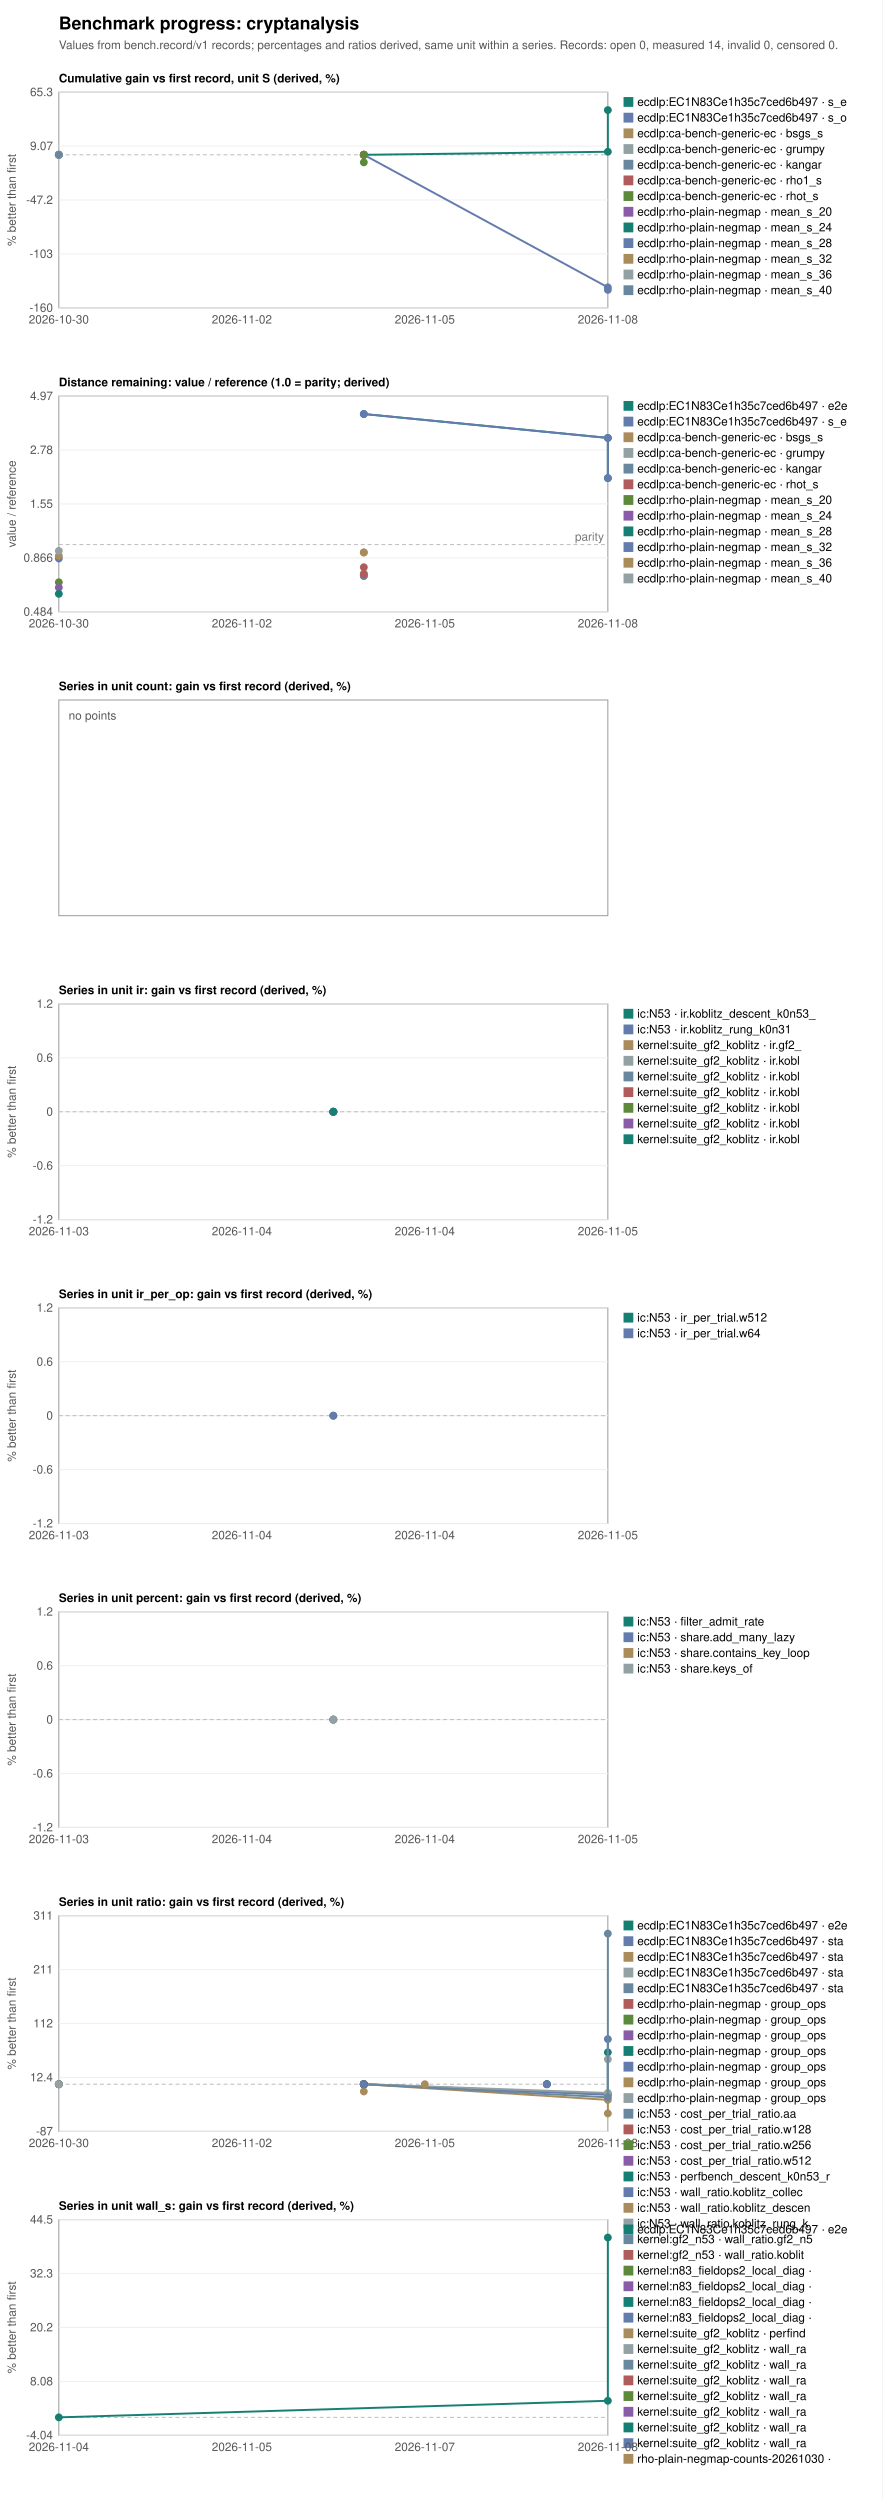
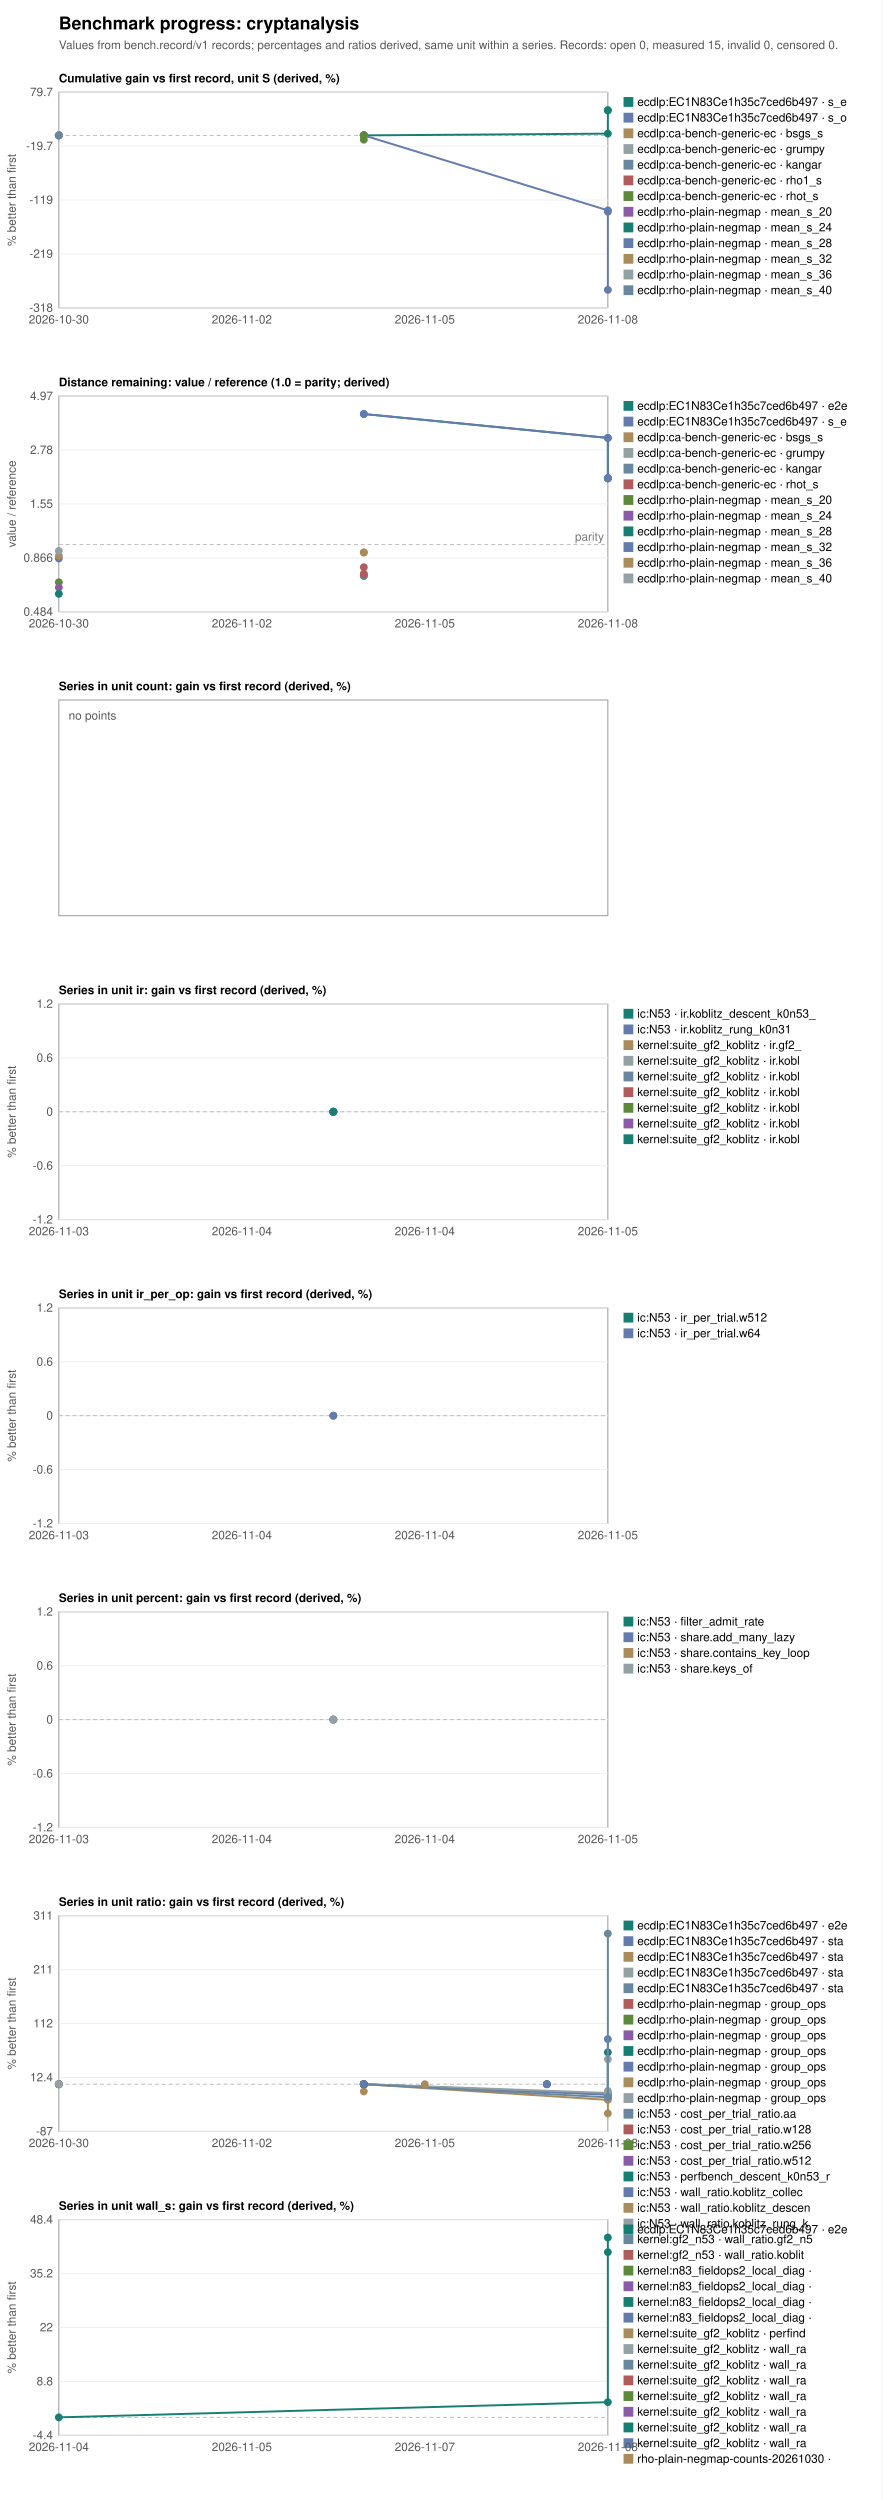
<svg xmlns="http://www.w3.org/2000/svg" width="900" height="2550" viewBox="0 0 900 2550" font-family="Helvetica, Arial, sans-serif" font-size="12">
  <rect width="900" height="2550" fill="white" />
  <text x="60" y="30" font-size="18" font-weight="bold">Benchmark progress: cryptanalysis</text>
-   <text x="60" y="50" fill="#555">Values from bench.record/v1 records; percentages and ratios derived, same unit within a series. Records: open 0, measured 14, invalid 0, censored 0.</text>
+   <text x="60" y="50" fill="#555">Values from bench.record/v1 records; percentages and ratios derived, same unit within a series. Records: open 0, measured 15, invalid 0, censored 0.</text>
  <text x="60" y="84" font-weight="bold">Cumulative gain vs first record, unit S (derived, %)</text>
  <rect x="60" y="94" width="560" height="220" fill="none" stroke="#999" />
  <line x1="60" y1="314.0" x2="620" y2="314.0" stroke="#eee" />
-   <text x="54" y="318.0" text-anchor="end" fill="#555">-160</text>
+   <text x="54" y="318.0" text-anchor="end" fill="#555">-318</text>
  <line x1="60" y1="259.0" x2="620" y2="259.0" stroke="#eee" />
-   <text x="54" y="263.0" text-anchor="end" fill="#555">-103</text>
+   <text x="54" y="263.0" text-anchor="end" fill="#555">-219</text>
  <line x1="60" y1="204.0" x2="620" y2="204.0" stroke="#eee" />
-   <text x="54" y="208.0" text-anchor="end" fill="#555">-47.2</text>
+   <text x="54" y="208.0" text-anchor="end" fill="#555">-119</text>
  <line x1="60" y1="149.0" x2="620" y2="149.0" stroke="#eee" />
-   <text x="54" y="153.0" text-anchor="end" fill="#555">9.07</text>
+   <text x="54" y="153.0" text-anchor="end" fill="#555">-19.7</text>
  <line x1="60" y1="94.0" x2="620" y2="94.0" stroke="#eee" />
-   <text x="54" y="98.0" text-anchor="end" fill="#555">65.3</text>
+   <text x="54" y="98.0" text-anchor="end" fill="#555">79.7</text>
  <text x="60.0" y="330" text-anchor="middle" fill="#555">2026-10-30</text>
  <text x="246.7" y="330" text-anchor="middle" fill="#555">2026-11-02</text>
  <text x="433.3" y="330" text-anchor="middle" fill="#555">2026-11-05</text>
  <text x="620.0" y="330" text-anchor="middle" fill="#555">2026-11-08</text>
-   <line x1="60" y1="157.9" x2="620" y2="157.9" stroke="#bbb" stroke-dasharray="4 3" />
+   <line x1="60" y1="138.1" x2="620" y2="138.1" stroke="#bbb" stroke-dasharray="4 3" />
  <text transform="translate(16,204.0) rotate(-90)" text-anchor="middle" fill="#555">% better than first</text>
-   <polyline fill="none" stroke="#167f73" stroke-width="2" points="371.1,157.9 620.0,154.8 620.0,112.3" />
-   <circle cx="371.1" cy="157.9" r="4" fill="#167f73" />
-   <circle cx="620.0" cy="154.8" r="4" fill="#167f73" />
+   <polyline fill="none" stroke="#167f73" stroke-width="2" points="371.1,138.1 620.0,136.3 620.0,112.3 620.0,112.8" />
+   <circle cx="371.1" cy="138.1" r="4" fill="#167f73" />
+   <circle cx="620.0" cy="136.3" r="4" fill="#167f73" />
  <circle cx="620.0" cy="112.3" r="4" fill="#167f73" />
+   <circle cx="620.0" cy="112.8" r="4" fill="#167f73" />
  <rect x="636" y="99" width="10" height="10" fill="#167f73" />
  <text x="650" y="108">ecdlp:EC1N83Ce1h35c7ced6b497 · s_e</text>
-   <polyline fill="none" stroke="#637bad" stroke-width="2" points="371.1,157.9 620.0,293.1 620.0,295.7" />
-   <circle cx="371.1" cy="157.9" r="4" fill="#637bad" />
-   <circle cx="620.0" cy="293.1" r="4" fill="#637bad" />
+   <polyline fill="none" stroke="#637bad" stroke-width="2" points="371.1,138.1 620.0,214.6 620.0,216.0 620.0,295.7" />
+   <circle cx="371.1" cy="138.1" r="4" fill="#637bad" />
+   <circle cx="620.0" cy="214.6" r="4" fill="#637bad" />
+   <circle cx="620.0" cy="216.0" r="4" fill="#637bad" />
  <circle cx="620.0" cy="295.7" r="4" fill="#637bad" />
  <rect x="636" y="115" width="10" height="10" fill="#637bad" />
  <text x="650" y="124">ecdlp:EC1N83Ce1h35c7ced6b497 · s_o</text>
-   <polyline fill="none" stroke="#aa8b5b" stroke-width="2" points="371.1,157.9 371.1,157.9" />
-   <circle cx="371.1" cy="157.9" r="4" fill="#aa8b5b" />
-   <circle cx="371.1" cy="157.9" r="4" fill="#aa8b5b" />
+   <polyline fill="none" stroke="#aa8b5b" stroke-width="2" points="371.1,138.1 371.1,138.1" />
+   <circle cx="371.1" cy="138.1" r="4" fill="#aa8b5b" />
+   <circle cx="371.1" cy="138.1" r="4" fill="#aa8b5b" />
  <rect x="636" y="131" width="10" height="10" fill="#aa8b5b" />
  <text x="650" y="140">ecdlp:ca-bench-generic-ec · bsgs_s</text>
-   <polyline fill="none" stroke="#93a1a4" stroke-width="2" points="371.1,157.9 371.1,157.9" />
-   <circle cx="371.1" cy="157.9" r="4" fill="#93a1a4" />
-   <circle cx="371.1" cy="157.9" r="4" fill="#93a1a4" />
+   <polyline fill="none" stroke="#93a1a4" stroke-width="2" points="371.1,138.1 371.1,138.1" />
+   <circle cx="371.1" cy="138.1" r="4" fill="#93a1a4" />
+   <circle cx="371.1" cy="138.1" r="4" fill="#93a1a4" />
  <rect x="636" y="147" width="10" height="10" fill="#93a1a4" />
  <text x="650" y="156">ecdlp:ca-bench-generic-ec · grumpy</text>
-   <polyline fill="none" stroke="#69879e" stroke-width="2" points="371.1,157.9 371.1,157.9" />
-   <circle cx="371.1" cy="157.9" r="4" fill="#69879e" />
-   <circle cx="371.1" cy="157.9" r="4" fill="#69879e" />
+   <polyline fill="none" stroke="#69879e" stroke-width="2" points="371.1,138.1 371.1,138.1" />
+   <circle cx="371.1" cy="138.1" r="4" fill="#69879e" />
+   <circle cx="371.1" cy="138.1" r="4" fill="#69879e" />
  <rect x="636" y="163" width="10" height="10" fill="#69879e" />
  <text x="650" y="172">ecdlp:ca-bench-generic-ec · kangar</text>
-   <polyline fill="none" stroke="#b05c5c" stroke-width="2" points="371.1,157.9 371.1,157.9" />
-   <circle cx="371.1" cy="157.9" r="4" fill="#b05c5c" />
-   <circle cx="371.1" cy="157.9" r="4" fill="#b05c5c" />
+   <polyline fill="none" stroke="#b05c5c" stroke-width="2" points="371.1,138.1 371.1,138.1" />
+   <circle cx="371.1" cy="138.1" r="4" fill="#b05c5c" />
+   <circle cx="371.1" cy="138.1" r="4" fill="#b05c5c" />
  <rect x="636" y="179" width="10" height="10" fill="#b05c5c" />
  <text x="650" y="188">ecdlp:ca-bench-generic-ec · rho1_s</text>
-   <polyline fill="none" stroke="#5c8a3a" stroke-width="2" points="371.1,157.9 371.1,165.6" />
-   <circle cx="371.1" cy="157.9" r="4" fill="#5c8a3a" />
-   <circle cx="371.1" cy="165.6" r="4" fill="#5c8a3a" />
+   <polyline fill="none" stroke="#5c8a3a" stroke-width="2" points="371.1,138.1 371.1,142.5" />
+   <circle cx="371.1" cy="138.1" r="4" fill="#5c8a3a" />
+   <circle cx="371.1" cy="142.5" r="4" fill="#5c8a3a" />
  <rect x="636" y="195" width="10" height="10" fill="#5c8a3a" />
  <text x="650" y="204">ecdlp:ca-bench-generic-ec · rhot_s</text>
-   <circle cx="60.0" cy="157.9" r="4" fill="#8a5ca8" />
+   <circle cx="60.0" cy="138.1" r="4" fill="#8a5ca8" />
  <rect x="636" y="211" width="10" height="10" fill="#8a5ca8" />
  <text x="650" y="220">ecdlp:rho-plain-negmap · mean_s_20</text>
-   <circle cx="60.0" cy="157.9" r="4" fill="#167f73" />
+   <circle cx="60.0" cy="138.1" r="4" fill="#167f73" />
  <rect x="636" y="227" width="10" height="10" fill="#167f73" />
  <text x="650" y="236">ecdlp:rho-plain-negmap · mean_s_24</text>
-   <circle cx="60.0" cy="157.9" r="4" fill="#637bad" />
+   <circle cx="60.0" cy="138.1" r="4" fill="#637bad" />
  <rect x="636" y="243" width="10" height="10" fill="#637bad" />
  <text x="650" y="252">ecdlp:rho-plain-negmap · mean_s_28</text>
-   <circle cx="60.0" cy="157.9" r="4" fill="#aa8b5b" />
+   <circle cx="60.0" cy="138.1" r="4" fill="#aa8b5b" />
  <rect x="636" y="259" width="10" height="10" fill="#aa8b5b" />
  <text x="650" y="268">ecdlp:rho-plain-negmap · mean_s_32</text>
-   <circle cx="60.0" cy="157.9" r="4" fill="#93a1a4" />
+   <circle cx="60.0" cy="138.1" r="4" fill="#93a1a4" />
  <rect x="636" y="275" width="10" height="10" fill="#93a1a4" />
  <text x="650" y="284">ecdlp:rho-plain-negmap · mean_s_36</text>
-   <circle cx="60.0" cy="157.9" r="4" fill="#69879e" />
+   <circle cx="60.0" cy="138.1" r="4" fill="#69879e" />
  <rect x="636" y="291" width="10" height="10" fill="#69879e" />
  <text x="650" y="300">ecdlp:rho-plain-negmap · mean_s_40</text>
  <text x="60" y="394" font-weight="bold">Distance remaining: value / reference (1.0 = parity; derived)</text>
  <rect x="60" y="404" width="560" height="220" fill="none" stroke="#999" />
  <line x1="60" y1="624.0" x2="620" y2="624.0" stroke="#eee" />
  <text x="54" y="628.0" text-anchor="end" fill="#555">0.484</text>
  <line x1="60" y1="569.0" x2="620" y2="569.0" stroke="#eee" />
  <text x="54" y="573.0" text-anchor="end" fill="#555">0.866</text>
  <line x1="60" y1="514.0" x2="620" y2="514.0" stroke="#eee" />
  <text x="54" y="518.0" text-anchor="end" fill="#555">1.55</text>
  <line x1="60" y1="459.0" x2="620" y2="459.0" stroke="#eee" />
  <text x="54" y="463.0" text-anchor="end" fill="#555">2.78</text>
  <line x1="60" y1="404.0" x2="620" y2="404.0" stroke="#eee" />
  <text x="54" y="408.0" text-anchor="end" fill="#555">4.97</text>
  <text x="60.0" y="640" text-anchor="middle" fill="#555">2026-10-30</text>
  <text x="246.7" y="640" text-anchor="middle" fill="#555">2026-11-02</text>
  <text x="433.3" y="640" text-anchor="middle" fill="#555">2026-11-05</text>
  <text x="620.0" y="640" text-anchor="middle" fill="#555">2026-11-08</text>
  <line x1="60" y1="555.5" x2="620" y2="555.5" stroke="#bbb" stroke-dasharray="4 3" />
  <text x="616" y="551.5" text-anchor="end" fill="#777">parity</text>
  <text transform="translate(16,514.0) rotate(-90)" text-anchor="middle" fill="#555">value / reference</text>
-   <polyline fill="none" stroke="#167f73" stroke-width="2" points="371.1,422.3 620.0,446.7 620.0,487.7" />
+   <polyline fill="none" stroke="#167f73" stroke-width="2" points="371.1,422.3 620.0,446.7 620.0,487.7 620.0,488.0" />
  <circle cx="371.1" cy="422.3" r="4" fill="#167f73" />
  <circle cx="620.0" cy="446.7" r="4" fill="#167f73" />
  <circle cx="620.0" cy="487.7" r="4" fill="#167f73" />
+   <circle cx="620.0" cy="488.0" r="4" fill="#167f73" />
  <rect x="636" y="409" width="10" height="10" fill="#167f73" />
  <text x="650" y="418">ecdlp:EC1N83Ce1h35c7ced6b497 · e2e</text>
-   <polyline fill="none" stroke="#637bad" stroke-width="2" points="371.1,422.3 620.0,446.7 620.0,487.7" />
+   <polyline fill="none" stroke="#637bad" stroke-width="2" points="371.1,422.3 620.0,446.7 620.0,487.7 620.0,488.0" />
  <circle cx="371.1" cy="422.3" r="4" fill="#637bad" />
  <circle cx="620.0" cy="446.7" r="4" fill="#637bad" />
  <circle cx="620.0" cy="487.7" r="4" fill="#637bad" />
+   <circle cx="620.0" cy="488.0" r="4" fill="#637bad" />
  <rect x="636" y="425" width="10" height="10" fill="#637bad" />
  <text x="650" y="434">ecdlp:EC1N83Ce1h35c7ced6b497 · s_e</text>
  <polyline fill="none" stroke="#aa8b5b" stroke-width="2" points="371.1,563.5 371.1,563.5" />
  <circle cx="371.1" cy="563.5" r="4" fill="#aa8b5b" />
  <circle cx="371.1" cy="563.5" r="4" fill="#aa8b5b" />
  <rect x="636" y="441" width="10" height="10" fill="#aa8b5b" />
  <text x="650" y="450">ecdlp:ca-bench-generic-ec · bsgs_s</text>
  <polyline fill="none" stroke="#93a1a4" stroke-width="2" points="371.1,585.1 371.1,585.1" />
  <circle cx="371.1" cy="585.1" r="4" fill="#93a1a4" />
  <circle cx="371.1" cy="585.1" r="4" fill="#93a1a4" />
  <rect x="636" y="457" width="10" height="10" fill="#93a1a4" />
  <text x="650" y="466">ecdlp:ca-bench-generic-ec · grumpy</text>
  <polyline fill="none" stroke="#69879e" stroke-width="2" points="371.1,587.5 371.1,587.5" />
  <circle cx="371.1" cy="587.5" r="4" fill="#69879e" />
  <circle cx="371.1" cy="587.5" r="4" fill="#69879e" />
  <rect x="636" y="473" width="10" height="10" fill="#69879e" />
  <text x="650" y="482">ecdlp:ca-bench-generic-ec · kangar</text>
  <polyline fill="none" stroke="#b05c5c" stroke-width="2" points="371.1,585.9 371.1,578.6" />
  <circle cx="371.1" cy="585.9" r="4" fill="#b05c5c" />
  <circle cx="371.1" cy="578.6" r="4" fill="#b05c5c" />
  <rect x="636" y="489" width="10" height="10" fill="#b05c5c" />
  <text x="650" y="498">ecdlp:ca-bench-generic-ec · rhot_s</text>
  <circle cx="60.0" cy="593.9" r="4" fill="#5c8a3a" />
  <rect x="636" y="505" width="10" height="10" fill="#5c8a3a" />
  <text x="650" y="514">ecdlp:rho-plain-negmap · mean_s_20</text>
  <circle cx="60.0" cy="599.3" r="4" fill="#8a5ca8" />
  <rect x="636" y="521" width="10" height="10" fill="#8a5ca8" />
  <text x="650" y="530">ecdlp:rho-plain-negmap · mean_s_24</text>
  <circle cx="60.0" cy="605.7" r="4" fill="#167f73" />
  <rect x="636" y="537" width="10" height="10" fill="#167f73" />
  <text x="650" y="546">ecdlp:rho-plain-negmap · mean_s_28</text>
  <circle cx="60.0" cy="569.7" r="4" fill="#637bad" />
  <rect x="636" y="553" width="10" height="10" fill="#637bad" />
  <text x="650" y="562">ecdlp:rho-plain-negmap · mean_s_32</text>
  <circle cx="60.0" cy="567.0" r="4" fill="#aa8b5b" />
  <rect x="636" y="569" width="10" height="10" fill="#aa8b5b" />
  <text x="650" y="578">ecdlp:rho-plain-negmap · mean_s_36</text>
  <circle cx="60.0" cy="561.9" r="4" fill="#93a1a4" />
  <rect x="636" y="585" width="10" height="10" fill="#93a1a4" />
  <text x="650" y="594">ecdlp:rho-plain-negmap · mean_s_40</text>
  <text x="60" y="704" font-weight="bold">Series in unit count: gain vs first record (derived, %)</text>
  <rect x="60" y="714" width="560" height="220" fill="none" stroke="#999" />
  <text x="70" y="734" fill="#555">no points</text>
  <text x="60" y="1014" font-weight="bold">Series in unit ir: gain vs first record (derived, %)</text>
  <rect x="60" y="1024" width="560" height="220" fill="none" stroke="#999" />
  <line x1="60" y1="1244.0" x2="620" y2="1244.0" stroke="#eee" />
  <text x="54" y="1248.0" text-anchor="end" fill="#555">-1.2</text>
  <line x1="60" y1="1189.0" x2="620" y2="1189.0" stroke="#eee" />
  <text x="54" y="1193.0" text-anchor="end" fill="#555">-0.6</text>
  <line x1="60" y1="1134.0" x2="620" y2="1134.0" stroke="#eee" />
  <text x="54" y="1138.0" text-anchor="end" fill="#555">0</text>
  <line x1="60" y1="1079.0" x2="620" y2="1079.0" stroke="#eee" />
  <text x="54" y="1083.0" text-anchor="end" fill="#555">0.6</text>
  <line x1="60" y1="1024.0" x2="620" y2="1024.0" stroke="#eee" />
  <text x="54" y="1028.0" text-anchor="end" fill="#555">1.2</text>
  <text x="60.0" y="1260" text-anchor="middle" fill="#555">2026-11-03</text>
  <text x="246.7" y="1260" text-anchor="middle" fill="#555">2026-11-04</text>
  <text x="433.3" y="1260" text-anchor="middle" fill="#555">2026-11-04</text>
  <text x="620.0" y="1260" text-anchor="middle" fill="#555">2026-11-05</text>
  <line x1="60" y1="1134.0" x2="620" y2="1134.0" stroke="#bbb" stroke-dasharray="4 3" />
  <text transform="translate(16,1134.0) rotate(-90)" text-anchor="middle" fill="#555">% better than first</text>
  <circle cx="340.0" cy="1134.0" r="4" fill="#167f73" />
  <rect x="636" y="1029" width="10" height="10" fill="#167f73" />
  <text x="650" y="1038">ic:N53 · ir.koblitz_descent_k0n53_</text>
  <circle cx="340.0" cy="1134.0" r="4" fill="#637bad" />
  <rect x="636" y="1045" width="10" height="10" fill="#637bad" />
  <text x="650" y="1054">ic:N53 · ir.koblitz_rung_k0n31</text>
  <circle cx="340.0" cy="1134.0" r="4" fill="#aa8b5b" />
  <rect x="636" y="1061" width="10" height="10" fill="#aa8b5b" />
  <text x="650" y="1070">kernel:suite_gf2_koblitz · ir.gf2_</text>
  <circle cx="340.0" cy="1134.0" r="4" fill="#93a1a4" />
  <rect x="636" y="1077" width="10" height="10" fill="#93a1a4" />
  <text x="650" y="1086">kernel:suite_gf2_koblitz · ir.kobl</text>
  <circle cx="340.0" cy="1134.0" r="4" fill="#69879e" />
  <rect x="636" y="1093" width="10" height="10" fill="#69879e" />
  <text x="650" y="1102">kernel:suite_gf2_koblitz · ir.kobl</text>
  <circle cx="340.0" cy="1134.0" r="4" fill="#b05c5c" />
  <rect x="636" y="1109" width="10" height="10" fill="#b05c5c" />
  <text x="650" y="1118">kernel:suite_gf2_koblitz · ir.kobl</text>
  <circle cx="340.0" cy="1134.0" r="4" fill="#5c8a3a" />
  <rect x="636" y="1125" width="10" height="10" fill="#5c8a3a" />
  <text x="650" y="1134">kernel:suite_gf2_koblitz · ir.kobl</text>
  <circle cx="340.0" cy="1134.0" r="4" fill="#8a5ca8" />
  <rect x="636" y="1141" width="10" height="10" fill="#8a5ca8" />
  <text x="650" y="1150">kernel:suite_gf2_koblitz · ir.kobl</text>
  <circle cx="340.0" cy="1134.0" r="4" fill="#167f73" />
  <rect x="636" y="1157" width="10" height="10" fill="#167f73" />
  <text x="650" y="1166">kernel:suite_gf2_koblitz · ir.kobl</text>
  <text x="60" y="1324" font-weight="bold">Series in unit ir_per_op: gain vs first record (derived, %)</text>
  <rect x="60" y="1334" width="560" height="220" fill="none" stroke="#999" />
  <line x1="60" y1="1554.0" x2="620" y2="1554.0" stroke="#eee" />
  <text x="54" y="1558.0" text-anchor="end" fill="#555">-1.2</text>
  <line x1="60" y1="1499.0" x2="620" y2="1499.0" stroke="#eee" />
  <text x="54" y="1503.0" text-anchor="end" fill="#555">-0.6</text>
  <line x1="60" y1="1444.0" x2="620" y2="1444.0" stroke="#eee" />
  <text x="54" y="1448.0" text-anchor="end" fill="#555">0</text>
  <line x1="60" y1="1389.0" x2="620" y2="1389.0" stroke="#eee" />
  <text x="54" y="1393.0" text-anchor="end" fill="#555">0.6</text>
  <line x1="60" y1="1334.0" x2="620" y2="1334.0" stroke="#eee" />
  <text x="54" y="1338.0" text-anchor="end" fill="#555">1.2</text>
  <text x="60.0" y="1570" text-anchor="middle" fill="#555">2026-11-03</text>
  <text x="246.7" y="1570" text-anchor="middle" fill="#555">2026-11-04</text>
  <text x="433.3" y="1570" text-anchor="middle" fill="#555">2026-11-04</text>
  <text x="620.0" y="1570" text-anchor="middle" fill="#555">2026-11-05</text>
  <line x1="60" y1="1444.0" x2="620" y2="1444.0" stroke="#bbb" stroke-dasharray="4 3" />
  <text transform="translate(16,1444.0) rotate(-90)" text-anchor="middle" fill="#555">% better than first</text>
  <circle cx="340.0" cy="1444.0" r="4" fill="#167f73" />
  <rect x="636" y="1339" width="10" height="10" fill="#167f73" />
  <text x="650" y="1348">ic:N53 · ir_per_trial.w512</text>
  <circle cx="340.0" cy="1444.0" r="4" fill="#637bad" />
  <rect x="636" y="1355" width="10" height="10" fill="#637bad" />
  <text x="650" y="1364">ic:N53 · ir_per_trial.w64</text>
  <text x="60" y="1634" font-weight="bold">Series in unit percent: gain vs first record (derived, %)</text>
  <rect x="60" y="1644" width="560" height="220" fill="none" stroke="#999" />
  <line x1="60" y1="1864.0" x2="620" y2="1864.0" stroke="#eee" />
  <text x="54" y="1868.0" text-anchor="end" fill="#555">-1.2</text>
  <line x1="60" y1="1809.0" x2="620" y2="1809.0" stroke="#eee" />
  <text x="54" y="1813.0" text-anchor="end" fill="#555">-0.6</text>
  <line x1="60" y1="1754.0" x2="620" y2="1754.0" stroke="#eee" />
  <text x="54" y="1758.0" text-anchor="end" fill="#555">0</text>
  <line x1="60" y1="1699.0" x2="620" y2="1699.0" stroke="#eee" />
  <text x="54" y="1703.0" text-anchor="end" fill="#555">0.6</text>
  <line x1="60" y1="1644.0" x2="620" y2="1644.0" stroke="#eee" />
  <text x="54" y="1648.0" text-anchor="end" fill="#555">1.2</text>
  <text x="60.0" y="1880" text-anchor="middle" fill="#555">2026-11-03</text>
  <text x="246.7" y="1880" text-anchor="middle" fill="#555">2026-11-04</text>
  <text x="433.3" y="1880" text-anchor="middle" fill="#555">2026-11-04</text>
  <text x="620.0" y="1880" text-anchor="middle" fill="#555">2026-11-05</text>
  <line x1="60" y1="1754.0" x2="620" y2="1754.0" stroke="#bbb" stroke-dasharray="4 3" />
  <text transform="translate(16,1754.0) rotate(-90)" text-anchor="middle" fill="#555">% better than first</text>
  <circle cx="340.0" cy="1754.0" r="4" fill="#167f73" />
  <rect x="636" y="1649" width="10" height="10" fill="#167f73" />
  <text x="650" y="1658">ic:N53 · filter_admit_rate</text>
  <circle cx="340.0" cy="1754.0" r="4" fill="#637bad" />
  <rect x="636" y="1665" width="10" height="10" fill="#637bad" />
  <text x="650" y="1674">ic:N53 · share.add_many_lazy</text>
  <circle cx="340.0" cy="1754.0" r="4" fill="#aa8b5b" />
  <rect x="636" y="1681" width="10" height="10" fill="#aa8b5b" />
  <text x="650" y="1690">ic:N53 · share.contains_key_loop</text>
  <circle cx="340.0" cy="1754.0" r="4" fill="#93a1a4" />
  <rect x="636" y="1697" width="10" height="10" fill="#93a1a4" />
  <text x="650" y="1706">ic:N53 · share.keys_of</text>
  <text x="60" y="1944" font-weight="bold">Series in unit ratio: gain vs first record (derived, %)</text>
  <rect x="60" y="1954" width="560" height="220" fill="none" stroke="#999" />
  <line x1="60" y1="2174.0" x2="620" y2="2174.0" stroke="#eee" />
  <text x="54" y="2178.0" text-anchor="end" fill="#555">-87</text>
  <line x1="60" y1="2119.0" x2="620" y2="2119.0" stroke="#eee" />
  <text x="54" y="2123.0" text-anchor="end" fill="#555">12.4</text>
  <line x1="60" y1="2064.0" x2="620" y2="2064.0" stroke="#eee" />
  <text x="54" y="2068.0" text-anchor="end" fill="#555">112</text>
  <line x1="60" y1="2009.0" x2="620" y2="2009.0" stroke="#eee" />
  <text x="54" y="2013.0" text-anchor="end" fill="#555">211</text>
  <line x1="60" y1="1954.0" x2="620" y2="1954.0" stroke="#eee" />
  <text x="54" y="1958.0" text-anchor="end" fill="#555">311</text>
  <text x="60.0" y="2190" text-anchor="middle" fill="#555">2026-10-30</text>
  <text x="246.7" y="2190" text-anchor="middle" fill="#555">2026-11-02</text>
  <text x="433.3" y="2190" text-anchor="middle" fill="#555">2026-11-05</text>
  <text x="620.0" y="2190" text-anchor="middle" fill="#555">2026-11-08</text>
  <line x1="60" y1="2125.9" x2="620" y2="2125.9" stroke="#bbb" stroke-dasharray="4 3" />
  <text transform="translate(16,2064.0) rotate(-90)" text-anchor="middle" fill="#555">% better than first</text>
-   <polyline fill="none" stroke="#167f73" stroke-width="2" points="371.1,2125.9 620.0,2136.2 620.0,2093.4" />
+   <polyline fill="none" stroke="#167f73" stroke-width="2" points="371.1,2125.9 620.0,2136.2 620.0,2093.4 620.0,2135.1" />
  <circle cx="371.1" cy="2125.9" r="4" fill="#167f73" />
  <circle cx="620.0" cy="2136.2" r="4" fill="#167f73" />
  <circle cx="620.0" cy="2093.4" r="4" fill="#167f73" />
+   <circle cx="620.0" cy="2135.1" r="4" fill="#167f73" />
  <rect x="636" y="1959" width="10" height="10" fill="#167f73" />
  <text x="650" y="1968">ecdlp:EC1N83Ce1h35c7ced6b497 · e2e</text>
-   <polyline fill="none" stroke="#637bad" stroke-width="2" points="371.1,2125.9 620.0,2136.7 620.0,2079.9" />
+   <polyline fill="none" stroke="#637bad" stroke-width="2" points="371.1,2125.9 620.0,2136.7 620.0,2079.9 620.0,2135.7" />
  <circle cx="371.1" cy="2125.9" r="4" fill="#637bad" />
  <circle cx="620.0" cy="2136.7" r="4" fill="#637bad" />
  <circle cx="620.0" cy="2079.9" r="4" fill="#637bad" />
+   <circle cx="620.0" cy="2135.7" r="4" fill="#637bad" />
  <rect x="636" y="1975" width="10" height="10" fill="#637bad" />
  <text x="650" y="1984">ecdlp:EC1N83Ce1h35c7ced6b497 · sta</text>
-   <polyline fill="none" stroke="#aa8b5b" stroke-width="2" points="371.1,2125.9 620.0,2141.9 620.0,2155.7" />
+   <polyline fill="none" stroke="#aa8b5b" stroke-width="2" points="371.1,2125.9 620.0,2141.9 620.0,2155.7 620.0,2140.9" />
  <circle cx="371.1" cy="2125.9" r="4" fill="#aa8b5b" />
  <circle cx="620.0" cy="2141.9" r="4" fill="#aa8b5b" />
  <circle cx="620.0" cy="2155.7" r="4" fill="#aa8b5b" />
+   <circle cx="620.0" cy="2140.9" r="4" fill="#aa8b5b" />
  <rect x="636" y="1991" width="10" height="10" fill="#aa8b5b" />
  <text x="650" y="2000">ecdlp:EC1N83Ce1h35c7ced6b497 · sta</text>
-   <polyline fill="none" stroke="#93a1a4" stroke-width="2" points="371.1,2125.9 620.0,2134.8 620.0,2100.5" />
+   <polyline fill="none" stroke="#93a1a4" stroke-width="2" points="371.1,2125.9 620.0,2134.8 620.0,2100.5 620.0,2132.7" />
  <circle cx="371.1" cy="2125.9" r="4" fill="#93a1a4" />
  <circle cx="620.0" cy="2134.8" r="4" fill="#93a1a4" />
  <circle cx="620.0" cy="2100.5" r="4" fill="#93a1a4" />
+   <circle cx="620.0" cy="2132.7" r="4" fill="#93a1a4" />
  <rect x="636" y="2007" width="10" height="10" fill="#93a1a4" />
  <text x="650" y="2016">ecdlp:EC1N83Ce1h35c7ced6b497 · sta</text>
-   <polyline fill="none" stroke="#69879e" stroke-width="2" points="371.1,2125.9 620.0,2139.3 620.0,1972.3" />
+   <polyline fill="none" stroke="#69879e" stroke-width="2" points="371.1,2125.9 620.0,2139.3 620.0,1972.3 620.0,2139.1" />
  <circle cx="371.1" cy="2125.9" r="4" fill="#69879e" />
  <circle cx="620.0" cy="2139.3" r="4" fill="#69879e" />
  <circle cx="620.0" cy="1972.3" r="4" fill="#69879e" />
+   <circle cx="620.0" cy="2139.1" r="4" fill="#69879e" />
  <rect x="636" y="2023" width="10" height="10" fill="#69879e" />
  <text x="650" y="2032">ecdlp:EC1N83Ce1h35c7ced6b497 · sta</text>
  <circle cx="60.0" cy="2125.9" r="4" fill="#b05c5c" />
  <rect x="636" y="2039" width="10" height="10" fill="#b05c5c" />
  <text x="650" y="2048">ecdlp:rho-plain-negmap · group_ops</text>
  <circle cx="60.0" cy="2125.9" r="4" fill="#5c8a3a" />
  <rect x="636" y="2055" width="10" height="10" fill="#5c8a3a" />
  <text x="650" y="2064">ecdlp:rho-plain-negmap · group_ops</text>
  <circle cx="60.0" cy="2125.9" r="4" fill="#8a5ca8" />
  <rect x="636" y="2071" width="10" height="10" fill="#8a5ca8" />
  <text x="650" y="2080">ecdlp:rho-plain-negmap · group_ops</text>
  <circle cx="60.0" cy="2125.9" r="4" fill="#167f73" />
  <rect x="636" y="2087" width="10" height="10" fill="#167f73" />
  <text x="650" y="2096">ecdlp:rho-plain-negmap · group_ops</text>
  <circle cx="60.0" cy="2125.9" r="4" fill="#637bad" />
  <rect x="636" y="2103" width="10" height="10" fill="#637bad" />
  <text x="650" y="2112">ecdlp:rho-plain-negmap · group_ops</text>
  <circle cx="60.0" cy="2125.9" r="4" fill="#aa8b5b" />
  <rect x="636" y="2119" width="10" height="10" fill="#aa8b5b" />
  <text x="650" y="2128">ecdlp:rho-plain-negmap · group_ops</text>
  <circle cx="60.0" cy="2125.9" r="4" fill="#93a1a4" />
  <rect x="636" y="2135" width="10" height="10" fill="#93a1a4" />
  <text x="650" y="2144">ecdlp:rho-plain-negmap · group_ops</text>
  <circle cx="371.1" cy="2125.9" r="4" fill="#69879e" />
  <rect x="636" y="2151" width="10" height="10" fill="#69879e" />
  <text x="650" y="2160">ic:N53 · cost_per_trial_ratio.aa</text>
  <circle cx="371.1" cy="2125.9" r="4" fill="#b05c5c" />
  <rect x="636" y="2167" width="10" height="10" fill="#b05c5c" />
  <text x="650" y="2176">ic:N53 · cost_per_trial_ratio.w128</text>
  <circle cx="371.1" cy="2125.9" r="4" fill="#5c8a3a" />
  <rect x="636" y="2183" width="10" height="10" fill="#5c8a3a" />
  <text x="650" y="2192">ic:N53 · cost_per_trial_ratio.w256</text>
  <circle cx="371.1" cy="2125.9" r="4" fill="#8a5ca8" />
  <rect x="636" y="2199" width="10" height="10" fill="#8a5ca8" />
  <text x="650" y="2208">ic:N53 · cost_per_trial_ratio.w512</text>
  <circle cx="371.1" cy="2125.9" r="4" fill="#167f73" />
  <rect x="636" y="2215" width="10" height="10" fill="#167f73" />
  <text x="650" y="2224">ic:N53 · perfbench_descent_k0n53_r</text>
  <circle cx="371.1" cy="2125.9" r="4" fill="#637bad" />
  <rect x="636" y="2231" width="10" height="10" fill="#637bad" />
  <text x="650" y="2240">ic:N53 · wall_ratio.koblitz_collec</text>
  <polyline fill="none" stroke="#aa8b5b" stroke-width="2" points="371.1,2125.9 371.1,2133.3" />
  <circle cx="371.1" cy="2125.9" r="4" fill="#aa8b5b" />
  <circle cx="371.1" cy="2133.3" r="4" fill="#aa8b5b" />
  <rect x="636" y="2247" width="10" height="10" fill="#aa8b5b" />
  <text x="650" y="2256">ic:N53 · wall_ratio.koblitz_descen</text>
  <circle cx="371.1" cy="2125.9" r="4" fill="#93a1a4" />
  <rect x="636" y="2263" width="10" height="10" fill="#93a1a4" />
  <text x="650" y="2272">ic:N53 · wall_ratio.koblitz_rung_k</text>
  <circle cx="371.1" cy="2125.9" r="4" fill="#69879e" />
  <rect x="636" y="2279" width="10" height="10" fill="#69879e" />
  <text x="650" y="2288">kernel:gf2_n53 · wall_ratio.gf2_n5</text>
  <circle cx="371.1" cy="2125.9" r="4" fill="#b05c5c" />
  <rect x="636" y="2295" width="10" height="10" fill="#b05c5c" />
  <text x="650" y="2304">kernel:gf2_n53 · wall_ratio.koblit</text>
  <circle cx="557.8" cy="2125.9" r="4" fill="#5c8a3a" />
  <rect x="636" y="2311" width="10" height="10" fill="#5c8a3a" />
  <text x="650" y="2320">kernel:n83_fieldops2_local_diag · </text>
  <circle cx="557.8" cy="2125.9" r="4" fill="#8a5ca8" />
  <rect x="636" y="2327" width="10" height="10" fill="#8a5ca8" />
  <text x="650" y="2336">kernel:n83_fieldops2_local_diag · </text>
  <circle cx="557.8" cy="2125.9" r="4" fill="#167f73" />
  <rect x="636" y="2343" width="10" height="10" fill="#167f73" />
  <text x="650" y="2352">kernel:n83_fieldops2_local_diag · </text>
  <circle cx="557.8" cy="2125.9" r="4" fill="#637bad" />
  <rect x="636" y="2359" width="10" height="10" fill="#637bad" />
  <text x="650" y="2368">kernel:n83_fieldops2_local_diag · </text>
  <circle cx="371.1" cy="2125.9" r="4" fill="#aa8b5b" />
  <rect x="636" y="2375" width="10" height="10" fill="#aa8b5b" />
  <text x="650" y="2384">kernel:suite_gf2_koblitz · perfind</text>
  <circle cx="371.1" cy="2125.9" r="4" fill="#93a1a4" />
  <rect x="636" y="2391" width="10" height="10" fill="#93a1a4" />
  <text x="650" y="2400">kernel:suite_gf2_koblitz · wall_ra</text>
  <circle cx="371.1" cy="2125.9" r="4" fill="#69879e" />
  <rect x="636" y="2407" width="10" height="10" fill="#69879e" />
  <text x="650" y="2416">kernel:suite_gf2_koblitz · wall_ra</text>
  <circle cx="371.1" cy="2125.9" r="4" fill="#b05c5c" />
  <rect x="636" y="2423" width="10" height="10" fill="#b05c5c" />
  <text x="650" y="2432">kernel:suite_gf2_koblitz · wall_ra</text>
  <circle cx="371.1" cy="2125.9" r="4" fill="#5c8a3a" />
  <rect x="636" y="2439" width="10" height="10" fill="#5c8a3a" />
  <text x="650" y="2448">kernel:suite_gf2_koblitz · wall_ra</text>
  <circle cx="371.1" cy="2125.9" r="4" fill="#8a5ca8" />
  <rect x="636" y="2455" width="10" height="10" fill="#8a5ca8" />
  <text x="650" y="2464">kernel:suite_gf2_koblitz · wall_ra</text>
  <circle cx="371.1" cy="2125.9" r="4" fill="#167f73" />
  <rect x="636" y="2471" width="10" height="10" fill="#167f73" />
  <text x="650" y="2480">kernel:suite_gf2_koblitz · wall_ra</text>
  <circle cx="371.1" cy="2125.9" r="4" fill="#637bad" />
  <rect x="636" y="2487" width="10" height="10" fill="#637bad" />
  <text x="650" y="2496">kernel:suite_gf2_koblitz · wall_ra</text>
  <circle cx="433.3" cy="2125.9" r="4" fill="#aa8b5b" />
  <rect x="636" y="2503" width="10" height="10" fill="#aa8b5b" />
  <text x="650" y="2512">rho-plain-negmap-counts-20261030 ·</text>
  <text x="60" y="2254" font-weight="bold">Series in unit wall_s: gain vs first record (derived, %)</text>
  <rect x="60" y="2264" width="560" height="220" fill="none" stroke="#999" />
  <line x1="60" y1="2484.0" x2="620" y2="2484.0" stroke="#eee" />
-   <text x="54" y="2488.0" text-anchor="end" fill="#555">-4.04</text>
+   <text x="54" y="2488.0" text-anchor="end" fill="#555">-4.4</text>
  <line x1="60" y1="2429.0" x2="620" y2="2429.0" stroke="#eee" />
-   <text x="54" y="2433.0" text-anchor="end" fill="#555">8.08</text>
+   <text x="54" y="2433.0" text-anchor="end" fill="#555">8.8</text>
  <line x1="60" y1="2374.0" x2="620" y2="2374.0" stroke="#eee" />
-   <text x="54" y="2378.0" text-anchor="end" fill="#555">20.2</text>
+   <text x="54" y="2378.0" text-anchor="end" fill="#555">22</text>
  <line x1="60" y1="2319.0" x2="620" y2="2319.0" stroke="#eee" />
-   <text x="54" y="2323.0" text-anchor="end" fill="#555">32.3</text>
+   <text x="54" y="2323.0" text-anchor="end" fill="#555">35.2</text>
  <line x1="60" y1="2264.0" x2="620" y2="2264.0" stroke="#eee" />
-   <text x="54" y="2268.0" text-anchor="end" fill="#555">44.5</text>
+   <text x="54" y="2268.0" text-anchor="end" fill="#555">48.4</text>
  <text x="60.0" y="2500" text-anchor="middle" fill="#555">2026-11-04</text>
  <text x="246.7" y="2500" text-anchor="middle" fill="#555">2026-11-05</text>
  <text x="433.3" y="2500" text-anchor="middle" fill="#555">2026-11-07</text>
  <text x="620.0" y="2500" text-anchor="middle" fill="#555">2026-11-08</text>
  <line x1="60" y1="2465.7" x2="620" y2="2465.7" stroke="#bbb" stroke-dasharray="4 3" />
  <text transform="translate(16,2374.0) rotate(-90)" text-anchor="middle" fill="#555">% better than first</text>
-   <polyline fill="none" stroke="#167f73" stroke-width="2" points="60.0,2465.7 620.0,2448.8 620.0,2282.3" />
+   <polyline fill="none" stroke="#167f73" stroke-width="2" points="60.0,2465.7 620.0,2450.2 620.0,2297.2 620.0,2282.3" />
  <circle cx="60.0" cy="2465.7" r="4" fill="#167f73" />
-   <circle cx="620.0" cy="2448.8" r="4" fill="#167f73" />
+   <circle cx="620.0" cy="2450.2" r="4" fill="#167f73" />
+   <circle cx="620.0" cy="2297.2" r="4" fill="#167f73" />
  <circle cx="620.0" cy="2282.3" r="4" fill="#167f73" />
  <rect x="636" y="2269" width="10" height="10" fill="#167f73" />
  <text x="650" y="2278">ecdlp:EC1N83Ce1h35c7ced6b497 · e2e</text>
</svg>
